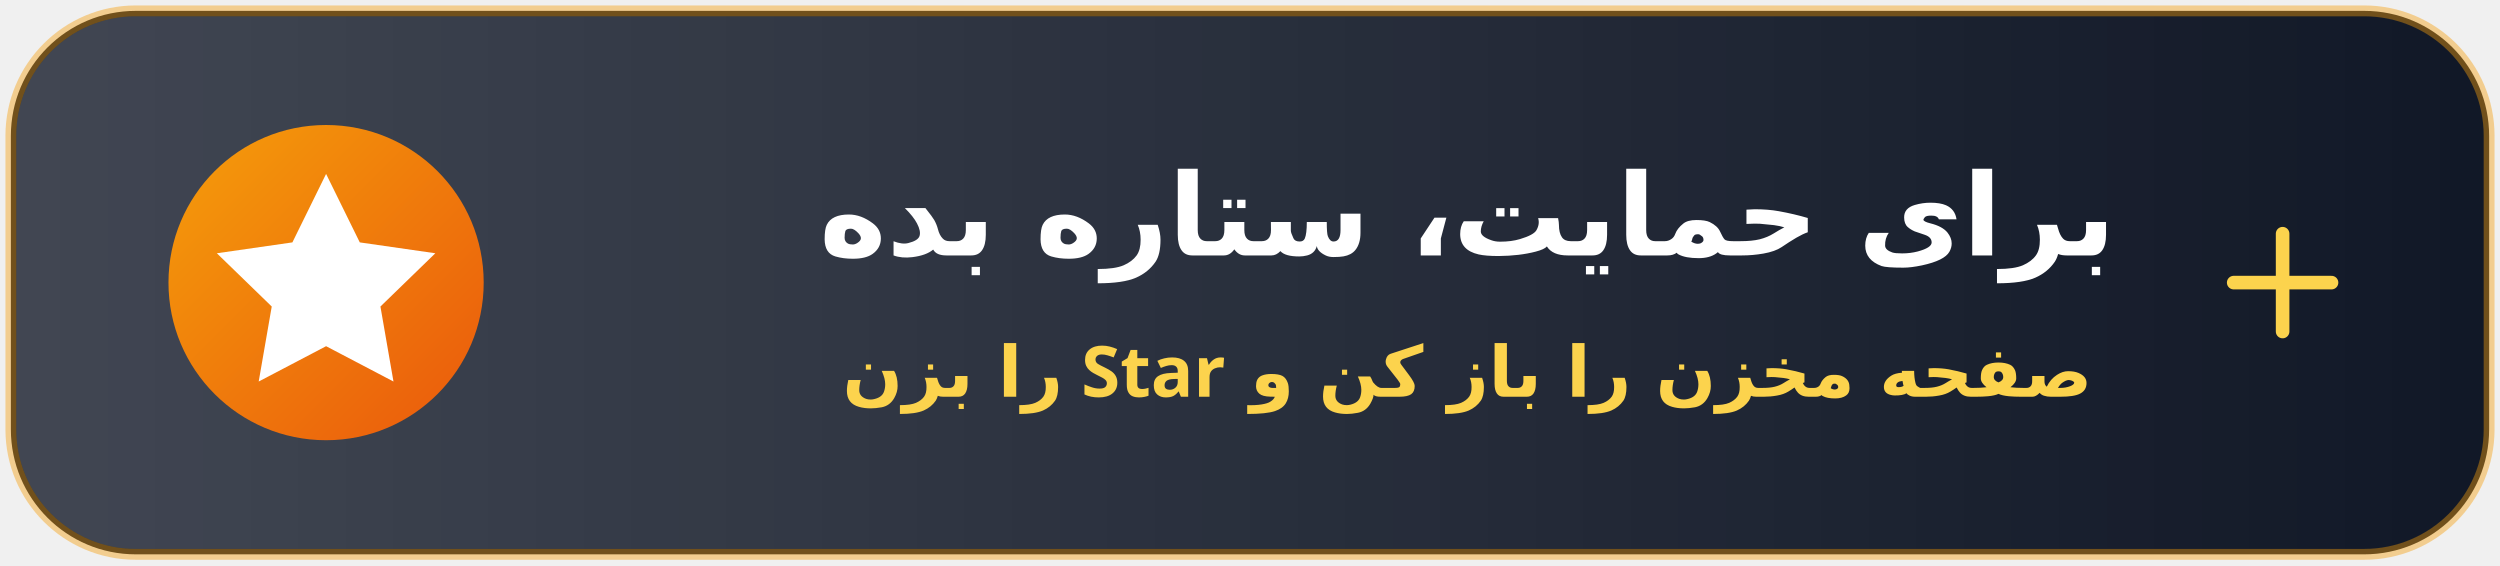
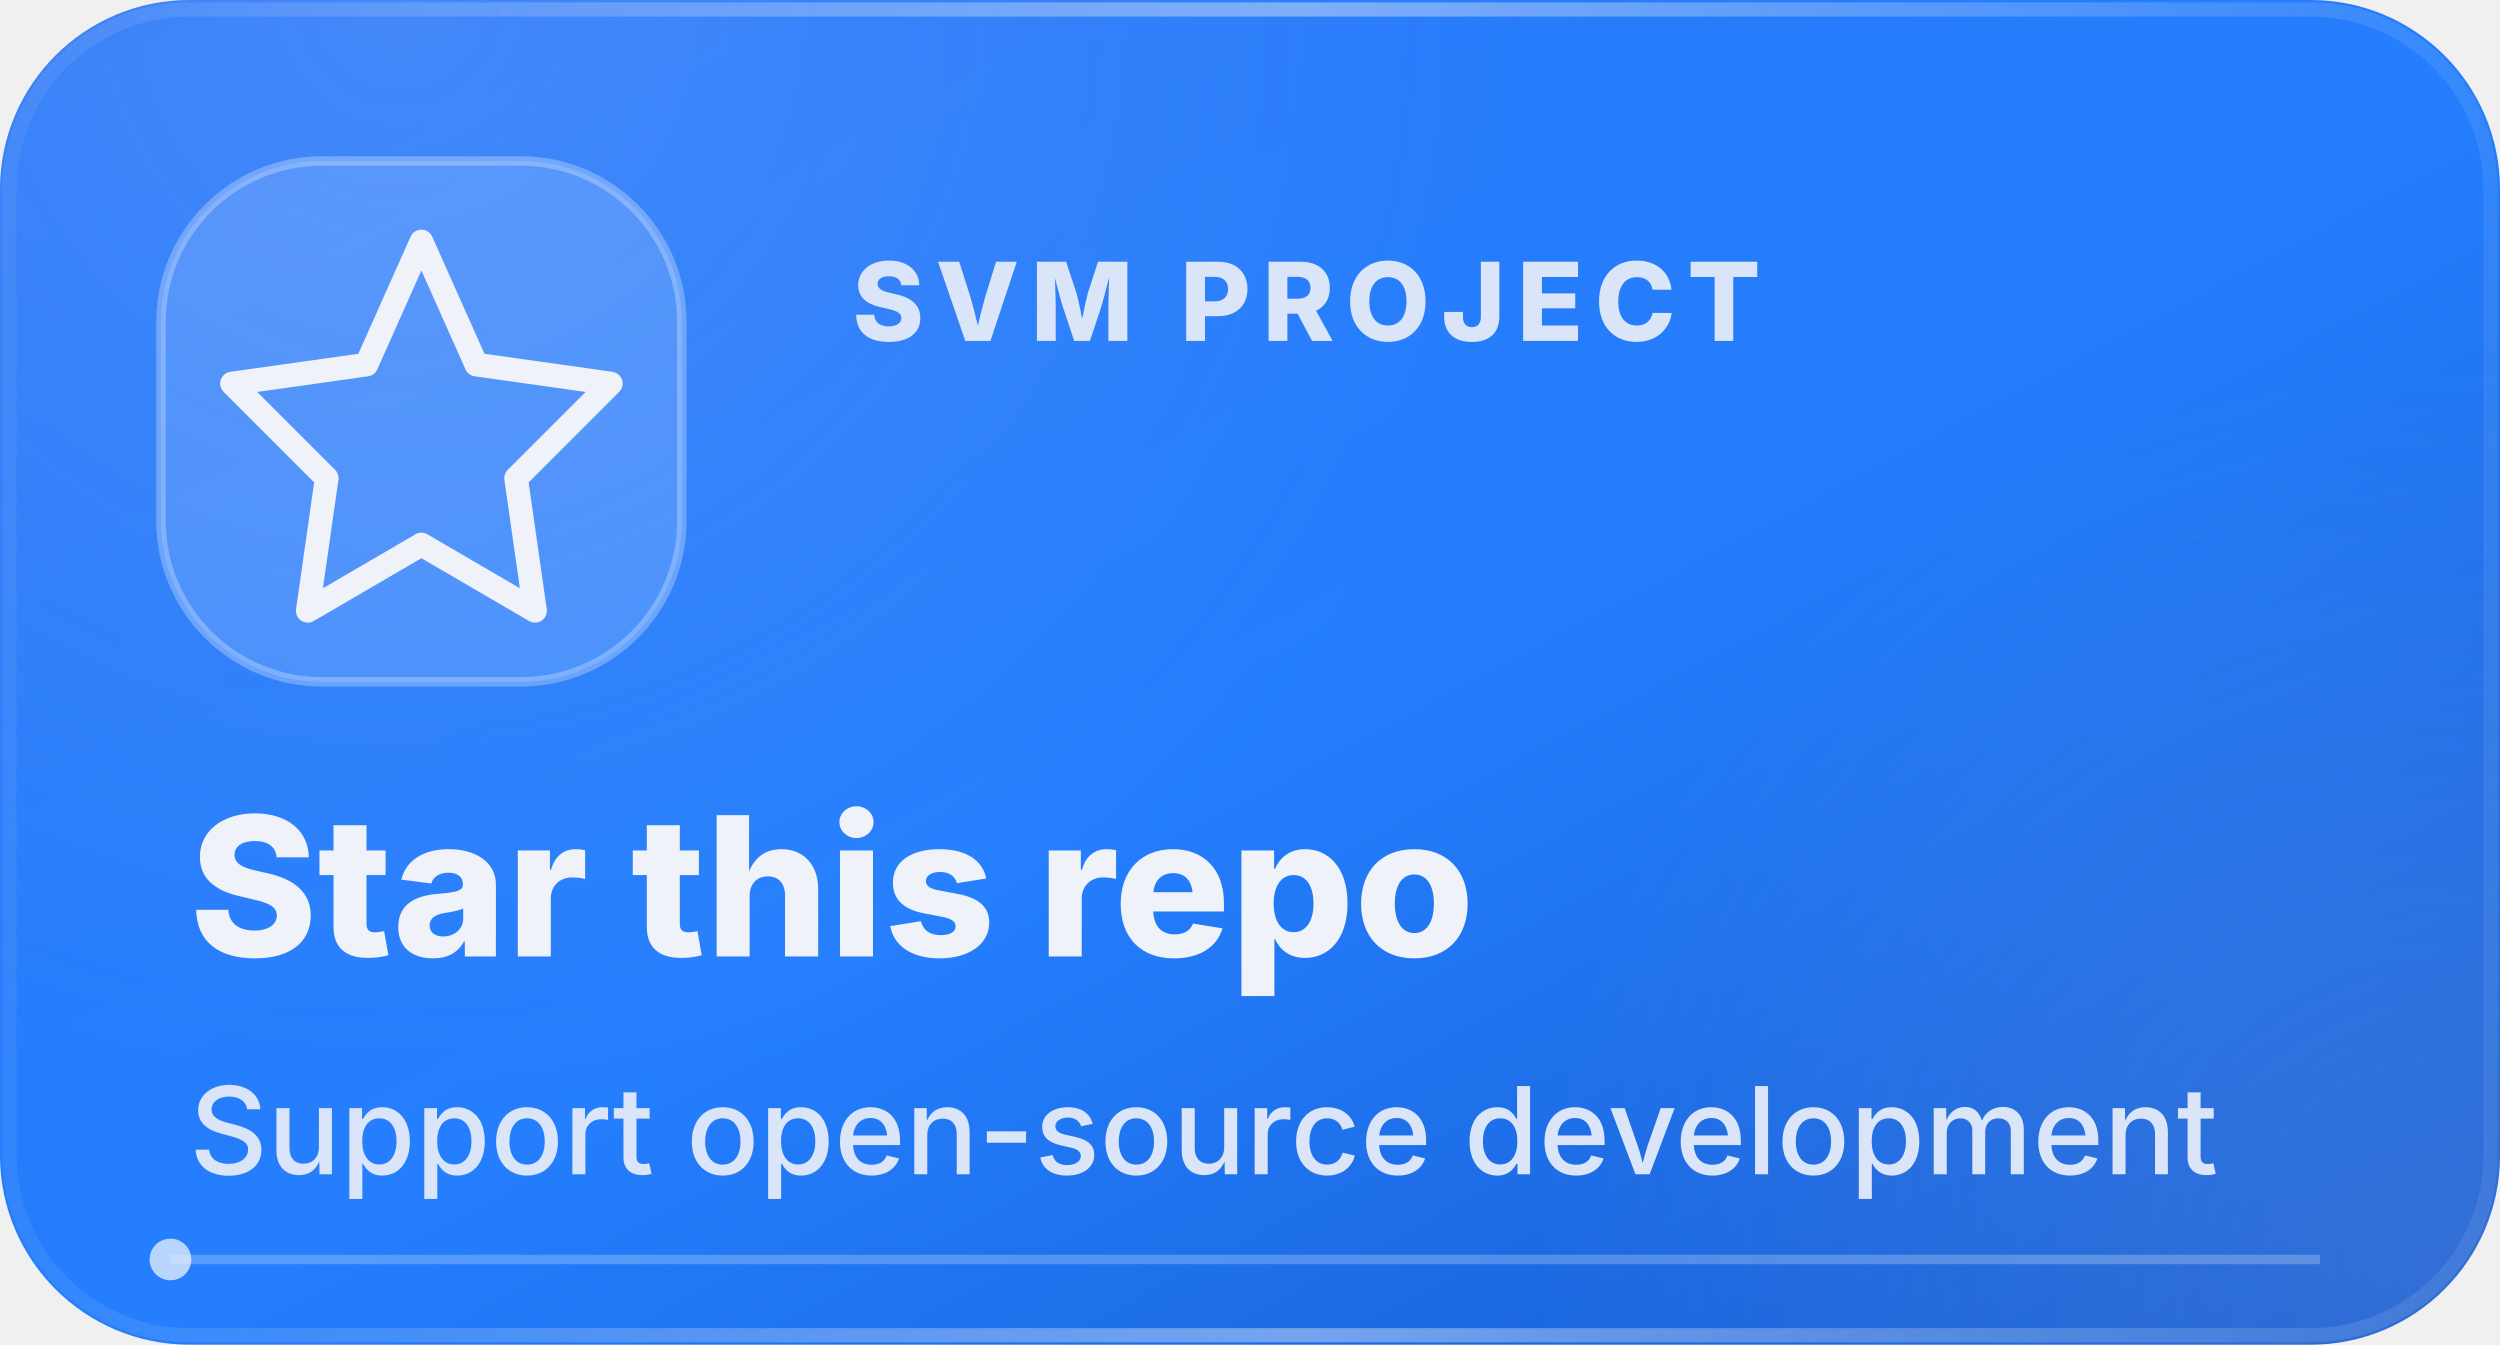
- <svg xmlns="http://www.w3.org/2000/svg" width="460" height="104" viewBox="0 0 460 104" role="img" aria-labelledby="title desc">
+ <svg xmlns="http://www.w3.org/2000/svg" width="264" height="142" viewBox="0 0 264 142" role="img" aria-labelledby="title desc">
  <defs>
-     <linearGradient id="g" x1="0" y1="0" x2="1" y2="1">
-       <stop offset="0" stop-color="#f59e0b" />
-       <stop offset="1" stop-color="#ea580c" />
+     <linearGradient id="blue" x1="0" y1="0" x2="1" y2="1">
+       <stop offset="0" stop-color="#2C78F8" />
+       <stop offset=".53" stop-color="#247EFD" />
+       <stop offset="1" stop-color="#1559CD" />
    </linearGradient>
-     <linearGradient id="shine" x1="0" y1="0" x2="1" y2="0">
-       <stop offset="0" stop-color="#fff" stop-opacity=".2" />
-       <stop offset="1" stop-color="#fff" stop-opacity="0" />
+     <linearGradient id="stroke" x1="0" y1="0" x2="1" y2="0">
+       <stop stop-color="#EFF2F9" stop-opacity=".06" />
+       <stop offset=".52" stop-color="#EFF2F9" stop-opacity=".42" />
+       <stop offset="1" stop-color="#EFF2F9" stop-opacity=".08" />
    </linearGradient>
+     <radialGradient id="soft">
+       <stop stop-color="#DAE5F9" stop-opacity=".14" />
+       <stop offset="1" stop-color="#DAE5F9" stop-opacity="0" />
+     </radialGradient>
+     <clipPath id="mask">
+       <rect width="264" height="142" rx="20" />
+     </clipPath>
  </defs>
-   <rect x="2" y="2" width="456" height="100" rx="23" fill="#111827" stroke="#f59e0b" stroke-opacity=".42" stroke-width="2" />
-   <rect x="3" y="3" width="454" height="98" rx="22" fill="url(#shine)" />
-   <circle cx="60" cy="52" r="29" fill="url(#g)" />
-   <path d="m60 32 6.2 12.6 13.9 2-10.1 9.8 2.4 13.8L60 63.7 47.6 70.2 50 56.4l-10.1-9.8 13.9-2z" fill="#fff" />
-   <text x="270" y="47" text-anchor="middle" fill="#fff" font-family="Vazirmatn,Tahoma,sans-serif" font-size="21" font-weight="800" direction="rtl" unicode-bidi="plaintext">برای حمایت، ستاره بده</text>
-   <text x="270" y="73" text-anchor="middle" fill="#fcd34d" font-family="Vazirmatn,Tahoma,sans-serif" font-size="13" font-weight="600" direction="rtl" unicode-bidi="plaintext">صفحه مخزن را باز کن و Star را بزن</text>
-   <path d="M420 43v18m-9-9h18" stroke="#fcd34d" stroke-width="2.5" stroke-linecap="round" />
+   <g clip-path="url(#mask)">
+     <rect width="264" height="142" fill="url(#blue)" />
+     <circle cx="42" cy="0" r="120" fill="url(#soft)" />
+     <circle cx="258" cy="134" r="96" fill="url(#soft)" />
+     <rect x="1" y="1" width="262" height="140" rx="19" fill="none" stroke="url(#stroke)" stroke-width="1.5" />
+     <rect x="17" y="17" width="55" height="55" rx="17" fill="#fff" fill-opacity=".14" stroke="#fff" stroke-opacity=".28" />
+     <g transform="translate(44.5 44.5)">
+       <path d="M0 -19 5.8 -6 20 -4l-10 10 2 14L0 13l-12 7 2-14-10-10 14.2-2Z" fill="none" stroke="#EFF2F9" stroke-width="2.5" stroke-linejoin="round" />
+     </g>
+     <text x="90" y="36" font-family="Segoe UI,Inter,Arial,sans-serif" font-size="11.5" font-weight="790" fill="#DAE5F9" letter-spacing="1.2">SVM PROJECT</text>
+     <text x="20" y="101" font-family="Segoe UI,Inter,Arial,sans-serif" font-size="20.5" font-weight="780" fill="#EFF2F9">Star this repo</text>
+     <text x="20" y="124" font-family="Segoe UI,Inter,Arial,sans-serif" font-size="12.8" font-weight="545" fill="#DAE5F9">Support open-source development</text>
+     <path d="M18 133H245" stroke="#F7F9FD" stroke-opacity=".25" />
+     <circle cx="18" cy="133" r="2.2" fill="#F7F9FD" opacity=".7">
+       <animate attributeName="cx" values="18;245" dur="6.8s" repeatCount="indefinite" />
+       <animate attributeName="opacity" values="0;1;0" dur="6.8s" repeatCount="indefinite" />
+     </circle>
+   </g>
</svg>
